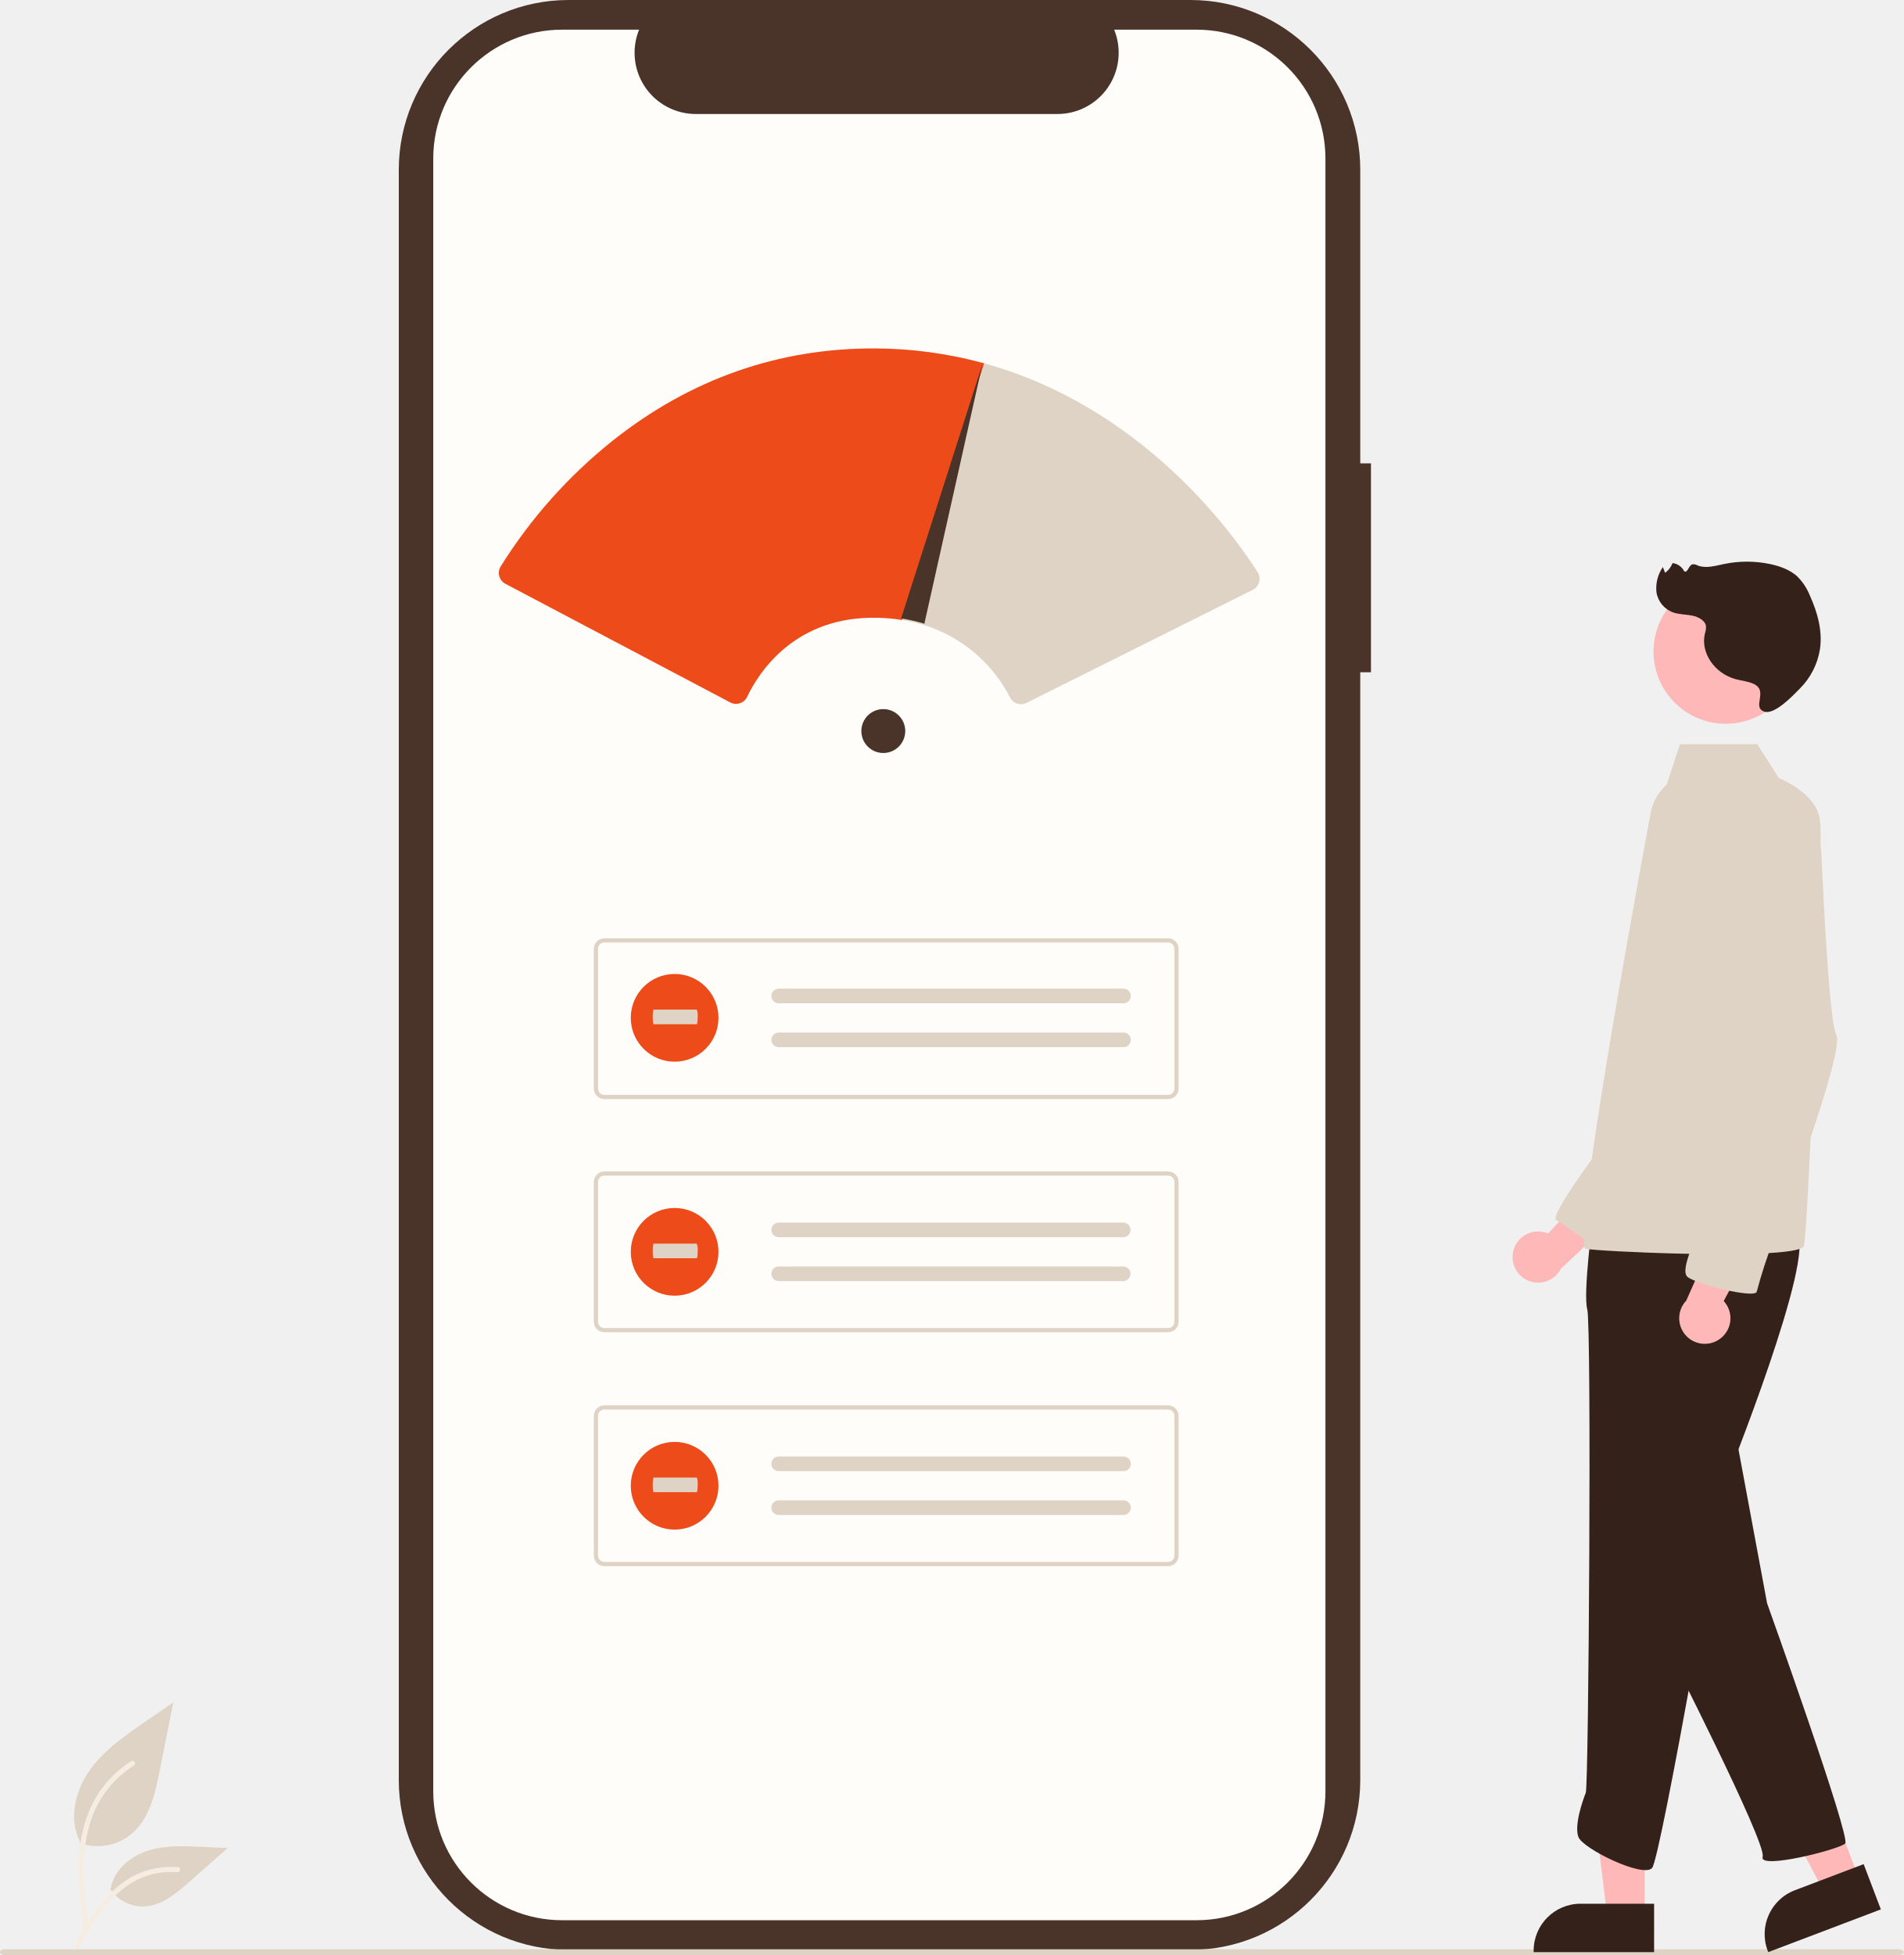
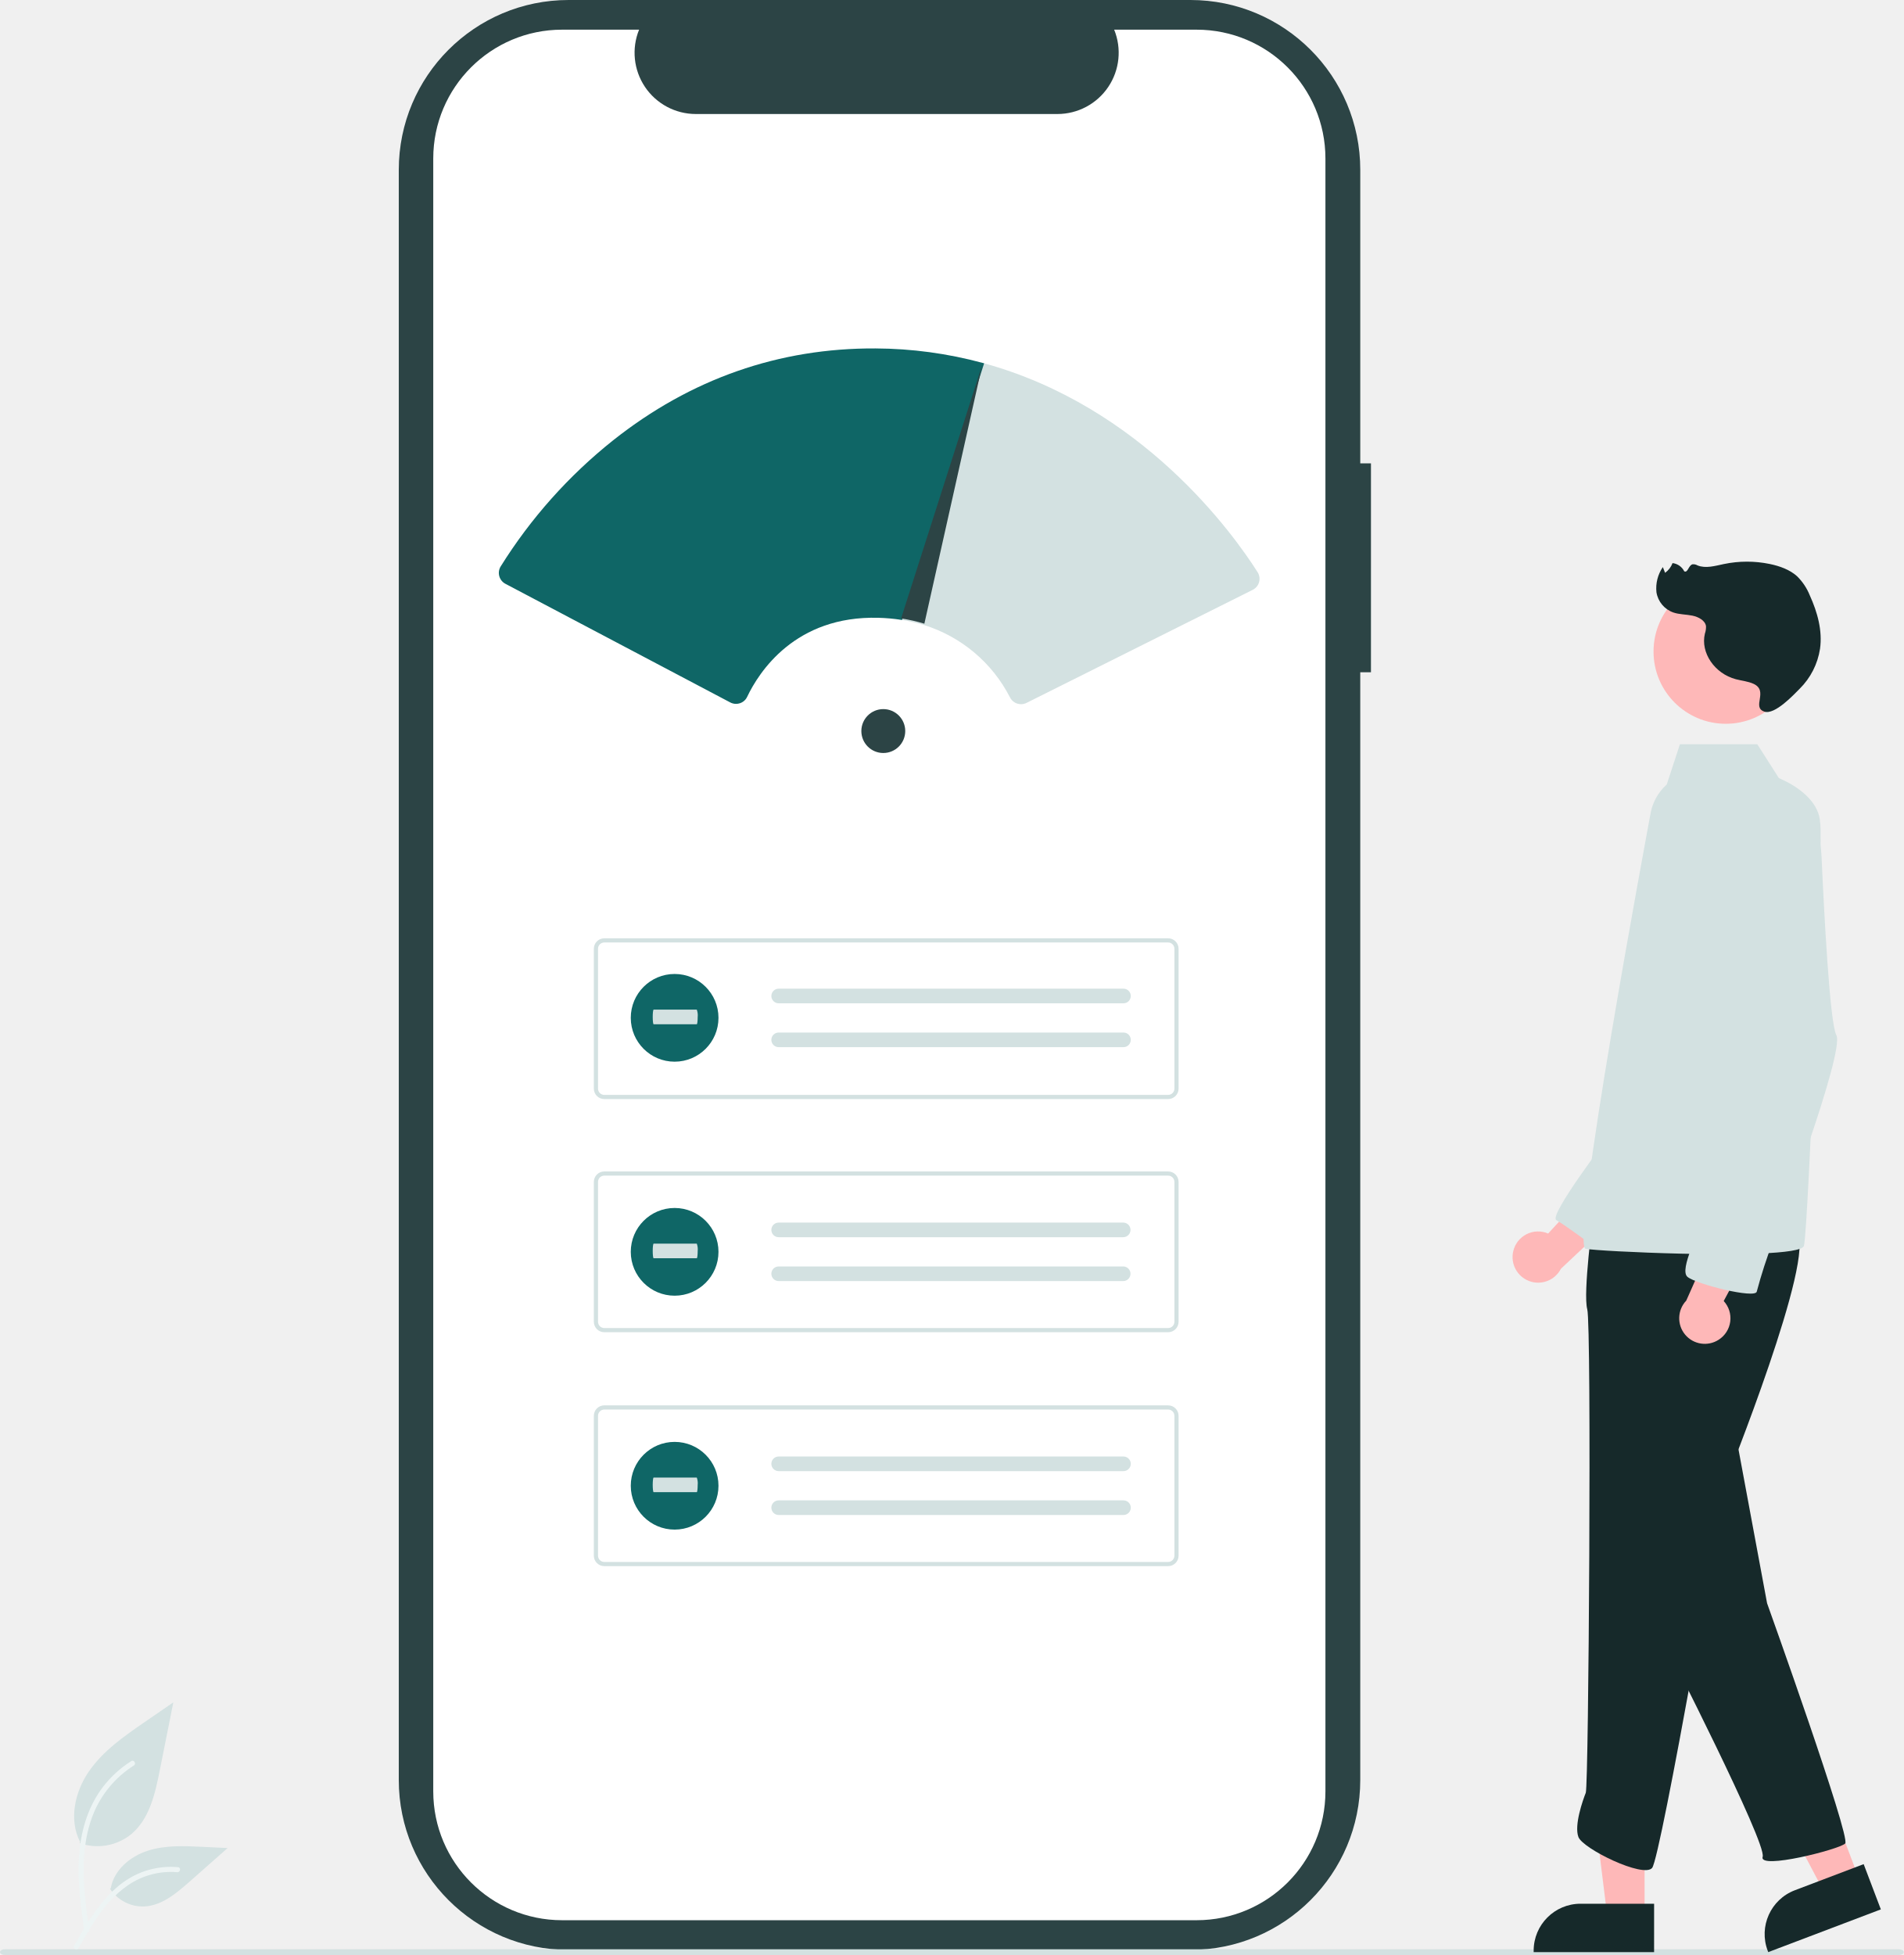
<svg xmlns="http://www.w3.org/2000/svg" id="bf250802-154c-4340-a718-5462dd95d90e" data-name="Layer 1" width="693.973" height="712.573" viewBox="0 0 693.973 712.573">
-   <path id="a7e0d23c-0c47-41f1-93b9-87dfccd4c0f5" data-name="Path 968" d="M752.758,262.605h-3.9v-106.977a61.915,61.915,0,0,0-61.915-61.915h-226.65a61.915,61.915,0,0,0-61.916,61.914v586.884a61.915,61.915,0,0,0,61.915,61.915h226.648a61.915,61.915,0,0,0,61.915-61.915v-403.758h3.9Z" transform="translate(-253.0135 -93.71349)" fill="#4A342A" />
-   <path id="a1ad11fc-8226-4675-bbe0-e36020d9de96" data-name="Path 969" d="M736.158,151.481v595.175a46.959,46.959,0,0,1-46.942,46.952h-231.3a46.966,46.966,0,0,1-46.973-46.952v-595.175a46.965,46.965,0,0,1,46.971-46.951h28.058a22.329,22.329,0,0,0,20.656,30.74h131.868a22.329,22.329,0,0,0,20.656-30.74h30.055a46.959,46.959,0,0,1,46.951,46.942Z" transform="translate(-253.0135 -93.71349)" fill="#FFFDF9" />
-   <path id="a71e44ec-7616-4081-86af-b6db32cd39f3" data-name="Path 39" d="M678.824,494.309h-205.537a3.81,3.81,0,0,1-3.806-3.806V439.519a3.811,3.811,0,0,1,3.806-3.806h205.537a3.811,3.811,0,0,1,3.806,3.806v50.985a3.811,3.811,0,0,1-3.806,3.806Zm-205.537-57.074a2.286,2.286,0,0,0-2.284,2.284v50.985a2.286,2.286,0,0,0,2.284,2.284h205.537a2.286,2.286,0,0,0,2.284-2.284v-50.985a2.286,2.286,0,0,0-2.284-2.284Z" transform="translate(-253.0135 -93.71349)" fill="#DED3C4" />
-   <path id="a3f57aef-fb20-4553-8f82-b751eb5ec42c" data-name="Path 40" d="M536.852,454.074a2.664,2.664,0,0,0,0,5.329h125.605a2.665,2.665,0,0,0,.204-5.326q-.059-.002-.117-.002h-125.692Z" transform="translate(-253.0135 -93.71349)" fill="#DED3C4" />
-   <path id="a617e1da-1a45-4bf0-a146-8b20186fa5b6" data-name="Path 41" d="M536.852,470.058a2.664,2.664,0,0,0,0,5.329h125.605a2.665,2.665,0,0,0,.204-5.326q-.059-.002-.117-.002h-125.692Z" transform="translate(-253.0135 -93.71349)" fill="#DED3C4" />
-   <path id="f83fafa3-5270-49ac-8952-eedc3d6c92ed" data-name="Path 42" d="M678.824,579.289h-205.537a3.81,3.81,0,0,1-3.806-3.806V524.499a3.811,3.811,0,0,1,3.806-3.806h205.537a3.811,3.811,0,0,1,3.806,3.806v50.985A3.811,3.811,0,0,1,678.824,579.289Zm-205.537-57.074a2.286,2.286,0,0,0-2.284,2.284v50.985a2.286,2.286,0,0,0,2.284,2.284h205.537a2.286,2.286,0,0,0,2.284-2.284v-50.985a2.286,2.286,0,0,0-2.284-2.284Z" transform="translate(-253.0135 -93.71349)" fill="#DED3C4" />
-   <path id="b1e095e5-1d51-47f4-b1e9-85a21efab4ec" data-name="Path 43" d="M536.852,539.33a2.664,2.664,0,0,0,0,5.329h125.605a2.665,2.665,0,0,0,.087-5.328h-125.692Z" transform="translate(-253.0135 -93.71349)" fill="#DED3C4" />
-   <path id="e7ccabbb-2f45-40c9-adc9-a92013dc0f4d" data-name="Path 44" d="M536.852,555.318a2.664,2.664,0,0,0,0,5.329h125.605a2.665,2.665,0,0,0,.087-5.328h-125.692Z" transform="translate(-253.0135 -93.71349)" fill="#DED3C4" />
-   <path id="ec532991-8ec8-4eba-a86f-87c70c278f41" data-name="Path 39-2" d="M678.824,664.547h-205.537a3.81,3.81,0,0,1-3.806-3.806V609.758a3.811,3.811,0,0,1,3.806-3.806h205.537a3.811,3.811,0,0,1,3.806,3.806v50.985a3.811,3.811,0,0,1-3.806,3.806Zm-205.537-57.074a2.286,2.286,0,0,0-2.284,2.284v50.985a2.286,2.286,0,0,0,2.284,2.284h205.537a2.286,2.286,0,0,0,2.284-2.284v-50.985a2.286,2.286,0,0,0-2.284-2.284Z" transform="translate(-253.0135 -93.71349)" fill="#DED3C4" />
-   <path id="a788f10e-f95b-4590-bad9-be702445c232" data-name="Path 40-2" d="M536.852,624.591a2.664,2.664,0,1,0,0,5.329h125.605a2.665,2.665,0,0,0,.204-5.326q-.059-.002-.117-.002h-125.692Z" transform="translate(-253.0135 -93.71349)" fill="#DED3C4" />
-   <path id="f15a5014-9b42-4c0b-a546-80766b911601" data-name="Path 41-2" d="M536.852,640.578a2.664,2.664,0,0,0,0,5.329h125.605a2.665,2.665,0,0,0,.204-5.326q-.059-.002-.117-.002h-125.692Z" transform="translate(-253.0135 -93.71349)" fill="#DED3C4" />
-   <path id="b97f850c-7352-4ff9-8496-0f681ff3b244" data-name="Path 970" d="M945.173,806.287h-690.347c-1,0-1.812-.468-1.812-1.045s.812-1.045,1.812-1.045H945.174c1,0,1.812.468,1.812,1.045S946.173,806.287,945.173,806.287Z" transform="translate(-253.0135 -93.71349)" fill="#DED3C4" />
+   <path id="a7e0d23c-0c47-41f1-93b9-87dfccd4c0f5" data-name="Path 968" d="M752.758,262.605h-3.9v-106.977a61.915,61.915,0,0,0-61.915-61.915h-226.65a61.915,61.915,0,0,0-61.916,61.914v586.884a61.915,61.915,0,0,0,61.915,61.915h226.648a61.915,61.915,0,0,0,61.915-61.915v-403.758h3.9Z" transform="translate(-253.0135 -93.71349)" fill="#2C4445" />
+   <path id="a1ad11fc-8226-4675-bbe0-e36020d9de96" data-name="Path 969" d="M736.158,151.481v595.175a46.959,46.959,0,0,1-46.942,46.952h-231.3a46.966,46.966,0,0,1-46.973-46.952v-595.175a46.965,46.965,0,0,1,46.971-46.951h28.058a22.329,22.329,0,0,0,20.656,30.74h131.868a22.329,22.329,0,0,0,20.656-30.74h30.055a46.959,46.959,0,0,1,46.951,46.942Z" transform="translate(-253.0135 -93.71349)" fill="#FFFFFF" />
+   <path id="a71e44ec-7616-4081-86af-b6db32cd39f3" data-name="Path 39" d="M678.824,494.309h-205.537a3.81,3.81,0,0,1-3.806-3.806V439.519a3.811,3.811,0,0,1,3.806-3.806h205.537a3.811,3.811,0,0,1,3.806,3.806v50.985a3.811,3.811,0,0,1-3.806,3.806Zm-205.537-57.074a2.286,2.286,0,0,0-2.284,2.284v50.985a2.286,2.286,0,0,0,2.284,2.284h205.537a2.286,2.286,0,0,0,2.284-2.284v-50.985a2.286,2.286,0,0,0-2.284-2.284Z" transform="translate(-253.0135 -93.71349)" fill="#D3E1E1" />
+   <path id="a3f57aef-fb20-4553-8f82-b751eb5ec42c" data-name="Path 40" d="M536.852,454.074a2.664,2.664,0,0,0,0,5.329h125.605a2.665,2.665,0,0,0,.204-5.326q-.059-.002-.117-.002h-125.692Z" transform="translate(-253.0135 -93.71349)" fill="#D3E1E1" />
+   <path id="a617e1da-1a45-4bf0-a146-8b20186fa5b6" data-name="Path 41" d="M536.852,470.058a2.664,2.664,0,0,0,0,5.329h125.605a2.665,2.665,0,0,0,.204-5.326q-.059-.002-.117-.002h-125.692Z" transform="translate(-253.0135 -93.71349)" fill="#D3E1E1" />
+   <path id="f83fafa3-5270-49ac-8952-eedc3d6c92ed" data-name="Path 42" d="M678.824,579.289h-205.537a3.81,3.81,0,0,1-3.806-3.806V524.499a3.811,3.811,0,0,1,3.806-3.806h205.537a3.811,3.811,0,0,1,3.806,3.806v50.985A3.811,3.811,0,0,1,678.824,579.289Zm-205.537-57.074a2.286,2.286,0,0,0-2.284,2.284v50.985a2.286,2.286,0,0,0,2.284,2.284h205.537a2.286,2.286,0,0,0,2.284-2.284v-50.985a2.286,2.286,0,0,0-2.284-2.284Z" transform="translate(-253.0135 -93.71349)" fill="#D3E1E1" />
+   <path id="b1e095e5-1d51-47f4-b1e9-85a21efab4ec" data-name="Path 43" d="M536.852,539.33a2.664,2.664,0,0,0,0,5.329h125.605a2.665,2.665,0,0,0,.087-5.328h-125.692Z" transform="translate(-253.0135 -93.71349)" fill="#D3E1E1" />
+   <path id="e7ccabbb-2f45-40c9-adc9-a92013dc0f4d" data-name="Path 44" d="M536.852,555.318a2.664,2.664,0,0,0,0,5.329h125.605a2.665,2.665,0,0,0,.087-5.328h-125.692Z" transform="translate(-253.0135 -93.71349)" fill="#D3E1E1" />
+   <path id="ec532991-8ec8-4eba-a86f-87c70c278f41" data-name="Path 39-2" d="M678.824,664.547h-205.537a3.81,3.81,0,0,1-3.806-3.806V609.758a3.811,3.811,0,0,1,3.806-3.806h205.537a3.811,3.811,0,0,1,3.806,3.806v50.985a3.811,3.811,0,0,1-3.806,3.806Zm-205.537-57.074a2.286,2.286,0,0,0-2.284,2.284v50.985a2.286,2.286,0,0,0,2.284,2.284h205.537a2.286,2.286,0,0,0,2.284-2.284v-50.985a2.286,2.286,0,0,0-2.284-2.284Z" transform="translate(-253.0135 -93.71349)" fill="#D3E1E1" />
+   <path id="a788f10e-f95b-4590-bad9-be702445c232" data-name="Path 40-2" d="M536.852,624.591a2.664,2.664,0,1,0,0,5.329h125.605a2.665,2.665,0,0,0,.204-5.326q-.059-.002-.117-.002h-125.692Z" transform="translate(-253.0135 -93.71349)" fill="#D3E1E1" />
+   <path id="f15a5014-9b42-4c0b-a546-80766b911601" data-name="Path 41-2" d="M536.852,640.578a2.664,2.664,0,0,0,0,5.329h125.605a2.665,2.665,0,0,0,.204-5.326q-.059-.002-.117-.002h-125.692Z" transform="translate(-253.0135 -93.71349)" fill="#D3E1E1" />
+   <path id="b97f850c-7352-4ff9-8496-0f681ff3b244" data-name="Path 970" d="M945.173,806.287h-690.347c-1,0-1.812-.468-1.812-1.045s.812-1.045,1.812-1.045H945.174c1,0,1.812.468,1.812,1.045S946.173,806.287,945.173,806.287Z" transform="translate(-253.0135 -93.71349)" fill="#D3E1E1" />
  <g id="ac055b4e-9afd-48c4-86db-12c8e2993e8d" data-name="Group 58">
-     <path id="b77ebe88-e0c7-4a9a-a2fb-b51dce897c46" data-name="Path 438" d="M282.086,765.522a19.474,19.474,0,0,0,18.806-3.313c6.587-5.528,8.652-14.637,10.332-23.07l4.97-24.945-10.405,7.165c-7.483,5.152-15.134,10.47-20.316,17.933s-7.443,17.651-3.28,25.727" transform="translate(-253.0135 -93.71349)" fill="#DED3C4" />
-     <path id="a8a7bc76-ff28-4167-bc9c-ebff63445848" data-name="Path 439" d="M283.693,797.459c-1.31-9.542-2.657-19.206-1.738-28.85.816-8.565,3.429-16.93,8.749-23.789a39.574,39.574,0,0,1,10.153-9.2c1.015-.641,1.95.968.939,1.606a37.622,37.622,0,0,0-14.885,17.955c-3.24,8.241-3.76,17.224-3.2,25.978.338,5.294,1.053,10.553,1.774,15.806a.964.964,0,0,1-.65,1.144.936.936,0,0,1-1.144-.65Z" transform="translate(-253.0135 -93.71349)" fill="#F5EDE2" />
-     <path id="abfc2b94-a38f-4778-bd11-bd0282c86570" data-name="Path 442" d="M293.12,782.149a14.336,14.336,0,0,0,12.491,6.447c6.323-.3,11.595-4.713,16.34-8.9l14.036-12.392-9.289-.444c-6.68-.32-13.533-.618-19.9,1.442s-12.231,7.018-13.394,13.6" transform="translate(-253.0135 -93.71349)" fill="#DED3C4" />
-     <path id="ba99c695-899d-4604-b38e-601ed41861fa" data-name="Path 443" d="M279.991,802.944c6.3-11.156,13.618-23.555,26.685-27.518a29.779,29.779,0,0,1,11.224-1.159c1.192.1.894,1.94-.3,1.837a27.665,27.665,0,0,0-17.912,4.739c-5.051,3.438-8.983,8.217-12.311,13.286-2.039,3.1-3.865,6.341-5.691,9.573C281.104,804.735,279.404,803.989,279.991,802.944Z" transform="translate(-253.0135 -93.71349)" fill="#F5EDE2" />
+     <path id="b77ebe88-e0c7-4a9a-a2fb-b51dce897c46" data-name="Path 438" d="M282.086,765.522a19.474,19.474,0,0,0,18.806-3.313c6.587-5.528,8.652-14.637,10.332-23.07l4.97-24.945-10.405,7.165c-7.483,5.152-15.134,10.47-20.316,17.933s-7.443,17.651-3.28,25.727" transform="translate(-253.0135 -93.71349)" fill="#D3E1E1" />
+     <path id="a8a7bc76-ff28-4167-bc9c-ebff63445848" data-name="Path 439" d="M283.693,797.459c-1.31-9.542-2.657-19.206-1.738-28.85.816-8.565,3.429-16.93,8.749-23.789a39.574,39.574,0,0,1,10.153-9.2c1.015-.641,1.95.968.939,1.606a37.622,37.622,0,0,0-14.885,17.955c-3.24,8.241-3.76,17.224-3.2,25.978.338,5.294,1.053,10.553,1.774,15.806a.964.964,0,0,1-.65,1.144.936.936,0,0,1-1.144-.65Z" transform="translate(-253.0135 -93.71349)" fill="#EDF4F4" />
+     <path id="abfc2b94-a38f-4778-bd11-bd0282c86570" data-name="Path 442" d="M293.12,782.149a14.336,14.336,0,0,0,12.491,6.447c6.323-.3,11.595-4.713,16.34-8.9l14.036-12.392-9.289-.444c-6.68-.32-13.533-.618-19.9,1.442s-12.231,7.018-13.394,13.6" transform="translate(-253.0135 -93.71349)" fill="#D3E1E1" />
+     <path id="ba99c695-899d-4604-b38e-601ed41861fa" data-name="Path 443" d="M279.991,802.944c6.3-11.156,13.618-23.555,26.685-27.518a29.779,29.779,0,0,1,11.224-1.159c1.192.1.894,1.94-.3,1.837a27.665,27.665,0,0,0-17.912,4.739c-5.051,3.438-8.983,8.217-12.311,13.286-2.039,3.1-3.865,6.341-5.691,9.573C281.104,804.735,279.404,803.989,279.991,802.944Z" transform="translate(-253.0135 -93.71349)" fill="#EDF4F4" />
  </g>
  <g id="bf60e786-3805-43a5-8cdd-bbea060079bf" data-name="Group 59">
-     <circle id="a323e3dd-8f2c-40f7-a0c1-7a235f78e8b7" data-name="Ellipse 5" cx="245.915" cy="370.985" r="15.986" fill="#EE4B1A" />
-     <path id="b21d221e-9b86-4bff-9dca-a61a27263db1" data-name="Path 40-3" d="M491.276,461.712c-.184,0-.333,1.193-.333,2.664s.149,2.665.333,2.665h15.719c.184.024.336-1.149.339-2.62a5.943,5.943,0,0,0-.328-2.708h-15.73Z" transform="translate(-253.0135 -93.71349)" fill="#DED3C4" />
+     <circle id="a323e3dd-8f2c-40f7-a0c1-7a235f78e8b7" data-name="Ellipse 5" cx="245.915" cy="370.985" r="15.986" fill="#0F6666" />
+     <path id="b21d221e-9b86-4bff-9dca-a61a27263db1" data-name="Path 40-3" d="M491.276,461.712c-.184,0-.333,1.193-.333,2.664s.149,2.665.333,2.665h15.719c.184.024.336-1.149.339-2.62a5.943,5.943,0,0,0-.328-2.708h-15.73Z" transform="translate(-253.0135 -93.71349)" fill="#D3E1E1" />
  </g>
  <g id="b51141dd-8175-4f5a-b697-41b89601b37f" data-name="Group 60">
-     <circle id="e363222e-d569-47a6-8bf5-edbaac636a07" data-name="Ellipse 5-2" cx="245.915" cy="456.278" r="15.986" fill="#EE4B1A" />
-     <path id="bf4b9d9b-b2cd-48cd-bc0b-2e6b007ef33d" data-name="Path 40-4" d="M491.276,547.005c-.184,0-.333,1.193-.333,2.664s.149,2.665.333,2.665h15.719c.184.024.336-1.149.339-2.62a5.943,5.943,0,0,0-.328-2.708h-15.73Z" transform="translate(-253.0135 -93.71349)" fill="#DED3C4" />
+     <circle id="e363222e-d569-47a6-8bf5-edbaac636a07" data-name="Ellipse 5-2" cx="245.915" cy="456.278" r="15.986" fill="#0F6666" />
+     <path id="bf4b9d9b-b2cd-48cd-bc0b-2e6b007ef33d" data-name="Path 40-4" d="M491.276,547.005c-.184,0-.333,1.193-.333,2.664s.149,2.665.333,2.665h15.719c.184.024.336-1.149.339-2.62a5.943,5.943,0,0,0-.328-2.708h-15.73Z" transform="translate(-253.0135 -93.71349)" fill="#D3E1E1" />
  </g>
  <g id="b35aa588-fd9e-4429-8570-fee6b5da93cc" data-name="Group 61">
-     <circle id="b896a996-d737-41ee-9642-d5eaf8a9fd6b" data-name="Ellipse 5-3" cx="245.915" cy="541.536" r="15.986" fill="#EE4B1A" />
-     <path id="f0c90521-3626-484d-9767-39f7327e6a31" data-name="Path 40-5" d="M491.276,632.263c-.184,0-.333,1.193-.333,2.664s.149,2.665.333,2.665h15.719c.184.024.336-1.149.339-2.62a5.943,5.943,0,0,0-.328-2.708h-15.73Z" transform="translate(-253.0135 -93.71349)" fill="#DED3C4" />
+     <circle id="b896a996-d737-41ee-9642-d5eaf8a9fd6b" data-name="Ellipse 5-3" cx="245.915" cy="541.536" r="15.986" fill="#0F6666" />
+     <path id="f0c90521-3626-484d-9767-39f7327e6a31" data-name="Path 40-5" d="M491.276,632.263c-.184,0-.333,1.193-.333,2.664s.149,2.665.333,2.665h15.719c.184.024.336-1.149.339-2.62a5.943,5.943,0,0,0-.328-2.708h-15.73Z" transform="translate(-253.0135 -93.71349)" fill="#D3E1E1" />
  </g>
-   <path d="M625.2,350.382a4.487,4.487,0,0,1-4.012-2.45,52.874,52.874,0,0,0-31.372-26.411,59.999,59.999,0,0,0-8.408-1.904l-.58-.088L610.747,225.983l.506.018c58.128,15.795,91.385,62.381,100.193,76.283a4.494,4.494,0,0,1-1.797,6.423L627.219,349.904A4.507,4.507,0,0,1,625.2,350.382Z" transform="translate(-253.0135 -93.71349)" fill="#DED3C4" />
+   <path d="M625.2,350.382a4.487,4.487,0,0,1-4.012-2.45,52.874,52.874,0,0,0-31.372-26.411,59.999,59.999,0,0,0-8.408-1.904l-.58-.088L610.747,225.983l.506.018c58.128,15.795,91.385,62.381,100.193,76.283a4.494,4.494,0,0,1-1.797,6.423L627.219,349.904A4.507,4.507,0,0,1,625.2,350.382Z" transform="translate(-253.0135 -93.71349)" fill="#D3E1E1" />
  <path id="e0f3bbc9-2b9f-408e-80ac-e1d5d48fdbc4" data-name="Path 2881" d="M804.637,549.706a9.276,9.276,0,0,1,12.711-6.383l22.283-24.293,4.164,16.616-21.8,20.521a9.326,9.326,0,0,1-17.359-6.462Z" transform="translate(-253.0135 -93.71349)" fill="#feb8b8" />
  <path id="b7278a0b-1b02-42c5-a26a-5568eba21726" data-name="Path 2882" d="M852.495,792.044h-13.613l-6.478-52.517h20.1Z" transform="translate(-253.0135 -93.71349)" fill="#feb8b8" />
-   <path id="ae5e3f59-c07c-4936-a848-b4ed4a22f493" data-name="Path 2883" d="M855.968,787.598h-26.815a17.089,17.089,0,0,0-17.088,17.087v.556h43.9Z" transform="translate(-253.0135 -93.71349)" fill="#33211A" />
+   <path id="ae5e3f59-c07c-4936-a848-b4ed4a22f493" data-name="Path 2883" d="M855.968,787.598h-26.815a17.089,17.089,0,0,0-17.088,17.087v.556h43.9Z" transform="translate(-253.0135 -93.71349)" fill="#16292A" />
  <path id="e2dcac65-80ca-45a3-9c58-68329f82aa19" data-name="Path 2884" d="M930.684,778.556l-12.729,4.832-24.693-46.8,18.787-7.13Z" transform="translate(-253.0135 -93.71349)" fill="#feb8b8" />
-   <path id="e33efd2e-5dad-4e18-8ce5-ea4b13e613d2" data-name="Path 2885" d="M932.355,773.167l-25.069,9.515h0a17.089,17.089,0,0,0-9.911,22.039l.2.519,41.045-15.578Z" transform="translate(-253.0135 -93.71349)" fill="#33211A" />
-   <path id="aea1be6b-88fd-4404-a4b2-fdb70dea932e" data-name="Path 2886" d="M885.865,617.36l11.283,60.714s30.625,85.428,28.476,87.577-31.7,9.671-30.088,4.836-35.461-77.369-35.461-77.369Z" transform="translate(-253.0135 -93.71349)" fill="#33211A" />
-   <path id="a45d4c0e-5c31-49a4-b00c-14ea50dd8cbe" data-name="Path 2887" d="M840.109,507.03s-22.777,29.774-19.792,31.4,14.547,10.236,14.547,10.236l11.764-32.284Z" transform="translate(-253.0135 -93.71349)" fill="#DED3C4" />
-   <path id="ababf4ae-7dbc-4717-bb50-ecd0b5fac405" data-name="Path 2888" d="M833.748,537.082s-3.761,27.939-2.149,33.849.537,173.543-.537,176.229-4.3,11.82-2.686,16.118,23.64,15.044,26.864,11.283,26.866-140.768,26.866-140.768,33.312-82.742,25.79-90.8S833.748,537.082,833.748,537.082Z" transform="translate(-253.0135 -93.71349)" fill="#33211A" />
+   <path id="e33efd2e-5dad-4e18-8ce5-ea4b13e613d2" data-name="Path 2885" d="M932.355,773.167l-25.069,9.515h0a17.089,17.089,0,0,0-9.911,22.039l.2.519,41.045-15.578Z" transform="translate(-253.0135 -93.71349)" fill="#16292A" />
+   <path id="aea1be6b-88fd-4404-a4b2-fdb70dea932e" data-name="Path 2886" d="M885.865,617.36l11.283,60.714s30.625,85.428,28.476,87.577-31.7,9.671-30.088,4.836-35.461-77.369-35.461-77.369Z" transform="translate(-253.0135 -93.71349)" fill="#16292A" />
+   <path id="a45d4c0e-5c31-49a4-b00c-14ea50dd8cbe" data-name="Path 2887" d="M840.109,507.03s-22.777,29.774-19.792,31.4,14.547,10.236,14.547,10.236l11.764-32.284Z" transform="translate(-253.0135 -93.71349)" fill="#D3E1E1" />
+   <path id="ababf4ae-7dbc-4717-bb50-ecd0b5fac405" data-name="Path 2888" d="M833.748,537.082s-3.761,27.939-2.149,33.849.537,173.543-.537,176.229-4.3,11.82-2.686,16.118,23.64,15.044,26.864,11.283,26.866-140.768,26.866-140.768,33.312-82.742,25.79-90.8S833.748,537.082,833.748,537.082Z" transform="translate(-253.0135 -93.71349)" fill="#16292A" />
  <circle id="a4a0a325-f198-46ef-8204-e1264a7da486" data-name="Ellipse 542" cx="629.072" cy="237.482" r="26.327" fill="#feb8b8" />
-   <path id="f1bcc5ff-8c37-42ba-ac71-fb7b653723a6" data-name="Path 2890" d="M854.576,390.696a18.664,18.664,0,0,1,6-11.04l4.8-14.675h28.209l7.861,12.335c8.5,3.661,14.8,9.467,15.039,16.311,1.3,4.545-4.3,148.828-5.91,154.2-.473,1.564-6.9,2.4-15.936,2.772-8.285.338-18.756.29-28.809.059-16.645-.387-32.162-1.279-34.773-1.757C825.152,547.828,853.991,394.086,854.576,390.696Z" transform="translate(-253.0135 -93.71349)" fill="#DED3C4" />
+   <path id="f1bcc5ff-8c37-42ba-ac71-fb7b653723a6" data-name="Path 2890" d="M854.576,390.696a18.664,18.664,0,0,1,6-11.04l4.8-14.675h28.209l7.861,12.335c8.5,3.661,14.8,9.467,15.039,16.311,1.3,4.545-4.3,148.828-5.91,154.2-.473,1.564-6.9,2.4-15.936,2.772-8.285.338-18.756.29-28.809.059-16.645-.387-32.162-1.279-34.773-1.757C825.152,547.828,853.991,394.086,854.576,390.696Z" transform="translate(-253.0135 -93.71349)" fill="#D3E1E1" />
  <path id="f2ae932d-f3ee-421e-b804-f39bdd3d1485" data-name="Path 2891" d="M879.516,582.026a9.276,9.276,0,0,0,1.826-14.106l15.569-29.056-17.059,1.558-12.168,27.352a9.326,9.326,0,0,0,11.833,14.251Z" transform="translate(-253.0135 -93.71349)" fill="#feb8b8" />
-   <path id="a13bc27c-3d22-450d-9b6a-4857ac9e22b6" data-name="Path 2893" d="M882.104,374.823s-24.715,10.208-15.581,36,19.342,56.415,19.342,56.415-12.895,69.31-12.895,72-8.059,17.193-4.836,19.88,24.715,8.059,25.252,5.373a181.719,181.719,0,0,1,5.91-18.268c1.075-2.149,26.327-69.31,23.1-75.22-2.372-4.349-4.454-44.2-5.388-64.939a34.107,34.107,0,0,0-17.781-28.715C894.223,374.687,888.391,373.251,882.104,374.823Z" transform="translate(-253.0135 -93.71349)" fill="#DED3C4" />
-   <path id="a3aad1c3-1778-4515-92de-8de9e018032c" data-name="Path 2800" d="M892.219,342.962c-2-.922-4.317-1.113-6.479-1.686-7.734-2.052-12.916-9.689-11.261-16.6a7.479,7.479,0,0,0,.406-2.736c-.289-2.047-2.687-3.368-4.986-3.837s-4.746-.4-6.943-1.155a9.39,9.39,0,0,1-6.136-7.366,13.674,13.674,0,0,1,2.327-9.171l.831,2.088a7.771,7.771,0,0,0,2.714-3.545,5.5,5.5,0,0,1,4.26,2.992c1.333.687,1.525-2.133,3-2.549a2.945,2.945,0,0,1,1.838.4c2.967,1.209,6.414.175,9.6-.495a41.222,41.222,0,0,1,16.771-.017c3.663.763,7.29,2.093,9.912,4.455a20.35,20.35,0,0,1,4.636,6.96c2.812,6.182,4.669,12.871,3.741,19.473a26.051,26.051,0,0,1-7.436,14.6c-2.123,2.137-9.05,9.591-12.848,8.321C891.388,351.494,897.842,345.56,892.219,342.962Z" transform="translate(-253.0135 -93.71349)" fill="#33211A" />
-   <circle cx="321.979" cy="266.459" r="8" fill="#4A342A" />
-   <path d="M521.305,350.265a4.492,4.492,0,0,1-2.1-.524l-81.953-43.234a4.5,4.5,0,0,1-1.741-6.325,181.666,181.666,0,0,1,40.991-45.975c28.302-22.431,60.494-33.684,95.678-33.495a151.884,151.884,0,0,1,39.064,5.289l.505.137-29.927,93.541-.421-.063a66.682,66.682,0,0,0-8.139-.722c-30.451-.859-43.646,19.876-47.908,28.83a4.415,4.415,0,0,1-2.62,2.31A4.527,4.527,0,0,1,521.305,350.265Z" transform="translate(-253.0135 -93.71349)" fill="#EE4B1A" />
-   <path d="M611.122,226.483l-21.16,94.56a60.384,60.384,0,0,0-8.48-1.92l29.63-92.64Z" transform="translate(-253.0135 -93.71349)" fill="#4A342A" />
+   <path id="a13bc27c-3d22-450d-9b6a-4857ac9e22b6" data-name="Path 2893" d="M882.104,374.823s-24.715,10.208-15.581,36,19.342,56.415,19.342,56.415-12.895,69.31-12.895,72-8.059,17.193-4.836,19.88,24.715,8.059,25.252,5.373a181.719,181.719,0,0,1,5.91-18.268c1.075-2.149,26.327-69.31,23.1-75.22-2.372-4.349-4.454-44.2-5.388-64.939a34.107,34.107,0,0,0-17.781-28.715C894.223,374.687,888.391,373.251,882.104,374.823Z" transform="translate(-253.0135 -93.71349)" fill="#D3E1E1" />
+   <path id="a3aad1c3-1778-4515-92de-8de9e018032c" data-name="Path 2800" d="M892.219,342.962c-2-.922-4.317-1.113-6.479-1.686-7.734-2.052-12.916-9.689-11.261-16.6a7.479,7.479,0,0,0,.406-2.736c-.289-2.047-2.687-3.368-4.986-3.837s-4.746-.4-6.943-1.155a9.39,9.39,0,0,1-6.136-7.366,13.674,13.674,0,0,1,2.327-9.171l.831,2.088a7.771,7.771,0,0,0,2.714-3.545,5.5,5.5,0,0,1,4.26,2.992c1.333.687,1.525-2.133,3-2.549a2.945,2.945,0,0,1,1.838.4c2.967,1.209,6.414.175,9.6-.495a41.222,41.222,0,0,1,16.771-.017c3.663.763,7.29,2.093,9.912,4.455a20.35,20.35,0,0,1,4.636,6.96c2.812,6.182,4.669,12.871,3.741,19.473a26.051,26.051,0,0,1-7.436,14.6c-2.123,2.137-9.05,9.591-12.848,8.321C891.388,351.494,897.842,345.56,892.219,342.962Z" transform="translate(-253.0135 -93.71349)" fill="#16292A" />
+   <circle cx="321.979" cy="266.459" r="8" fill="#2C4445" />
+   <path d="M521.305,350.265a4.492,4.492,0,0,1-2.1-.524l-81.953-43.234a4.5,4.5,0,0,1-1.741-6.325,181.666,181.666,0,0,1,40.991-45.975c28.302-22.431,60.494-33.684,95.678-33.495a151.884,151.884,0,0,1,39.064,5.289l.505.137-29.927,93.541-.421-.063a66.682,66.682,0,0,0-8.139-.722c-30.451-.859-43.646,19.876-47.908,28.83a4.415,4.415,0,0,1-2.62,2.31A4.527,4.527,0,0,1,521.305,350.265Z" transform="translate(-253.0135 -93.71349)" fill="#0F6666" />
+   <path d="M611.122,226.483l-21.16,94.56a60.384,60.384,0,0,0-8.48-1.92l29.63-92.64Z" transform="translate(-253.0135 -93.71349)" fill="#2C4445" />
</svg>
